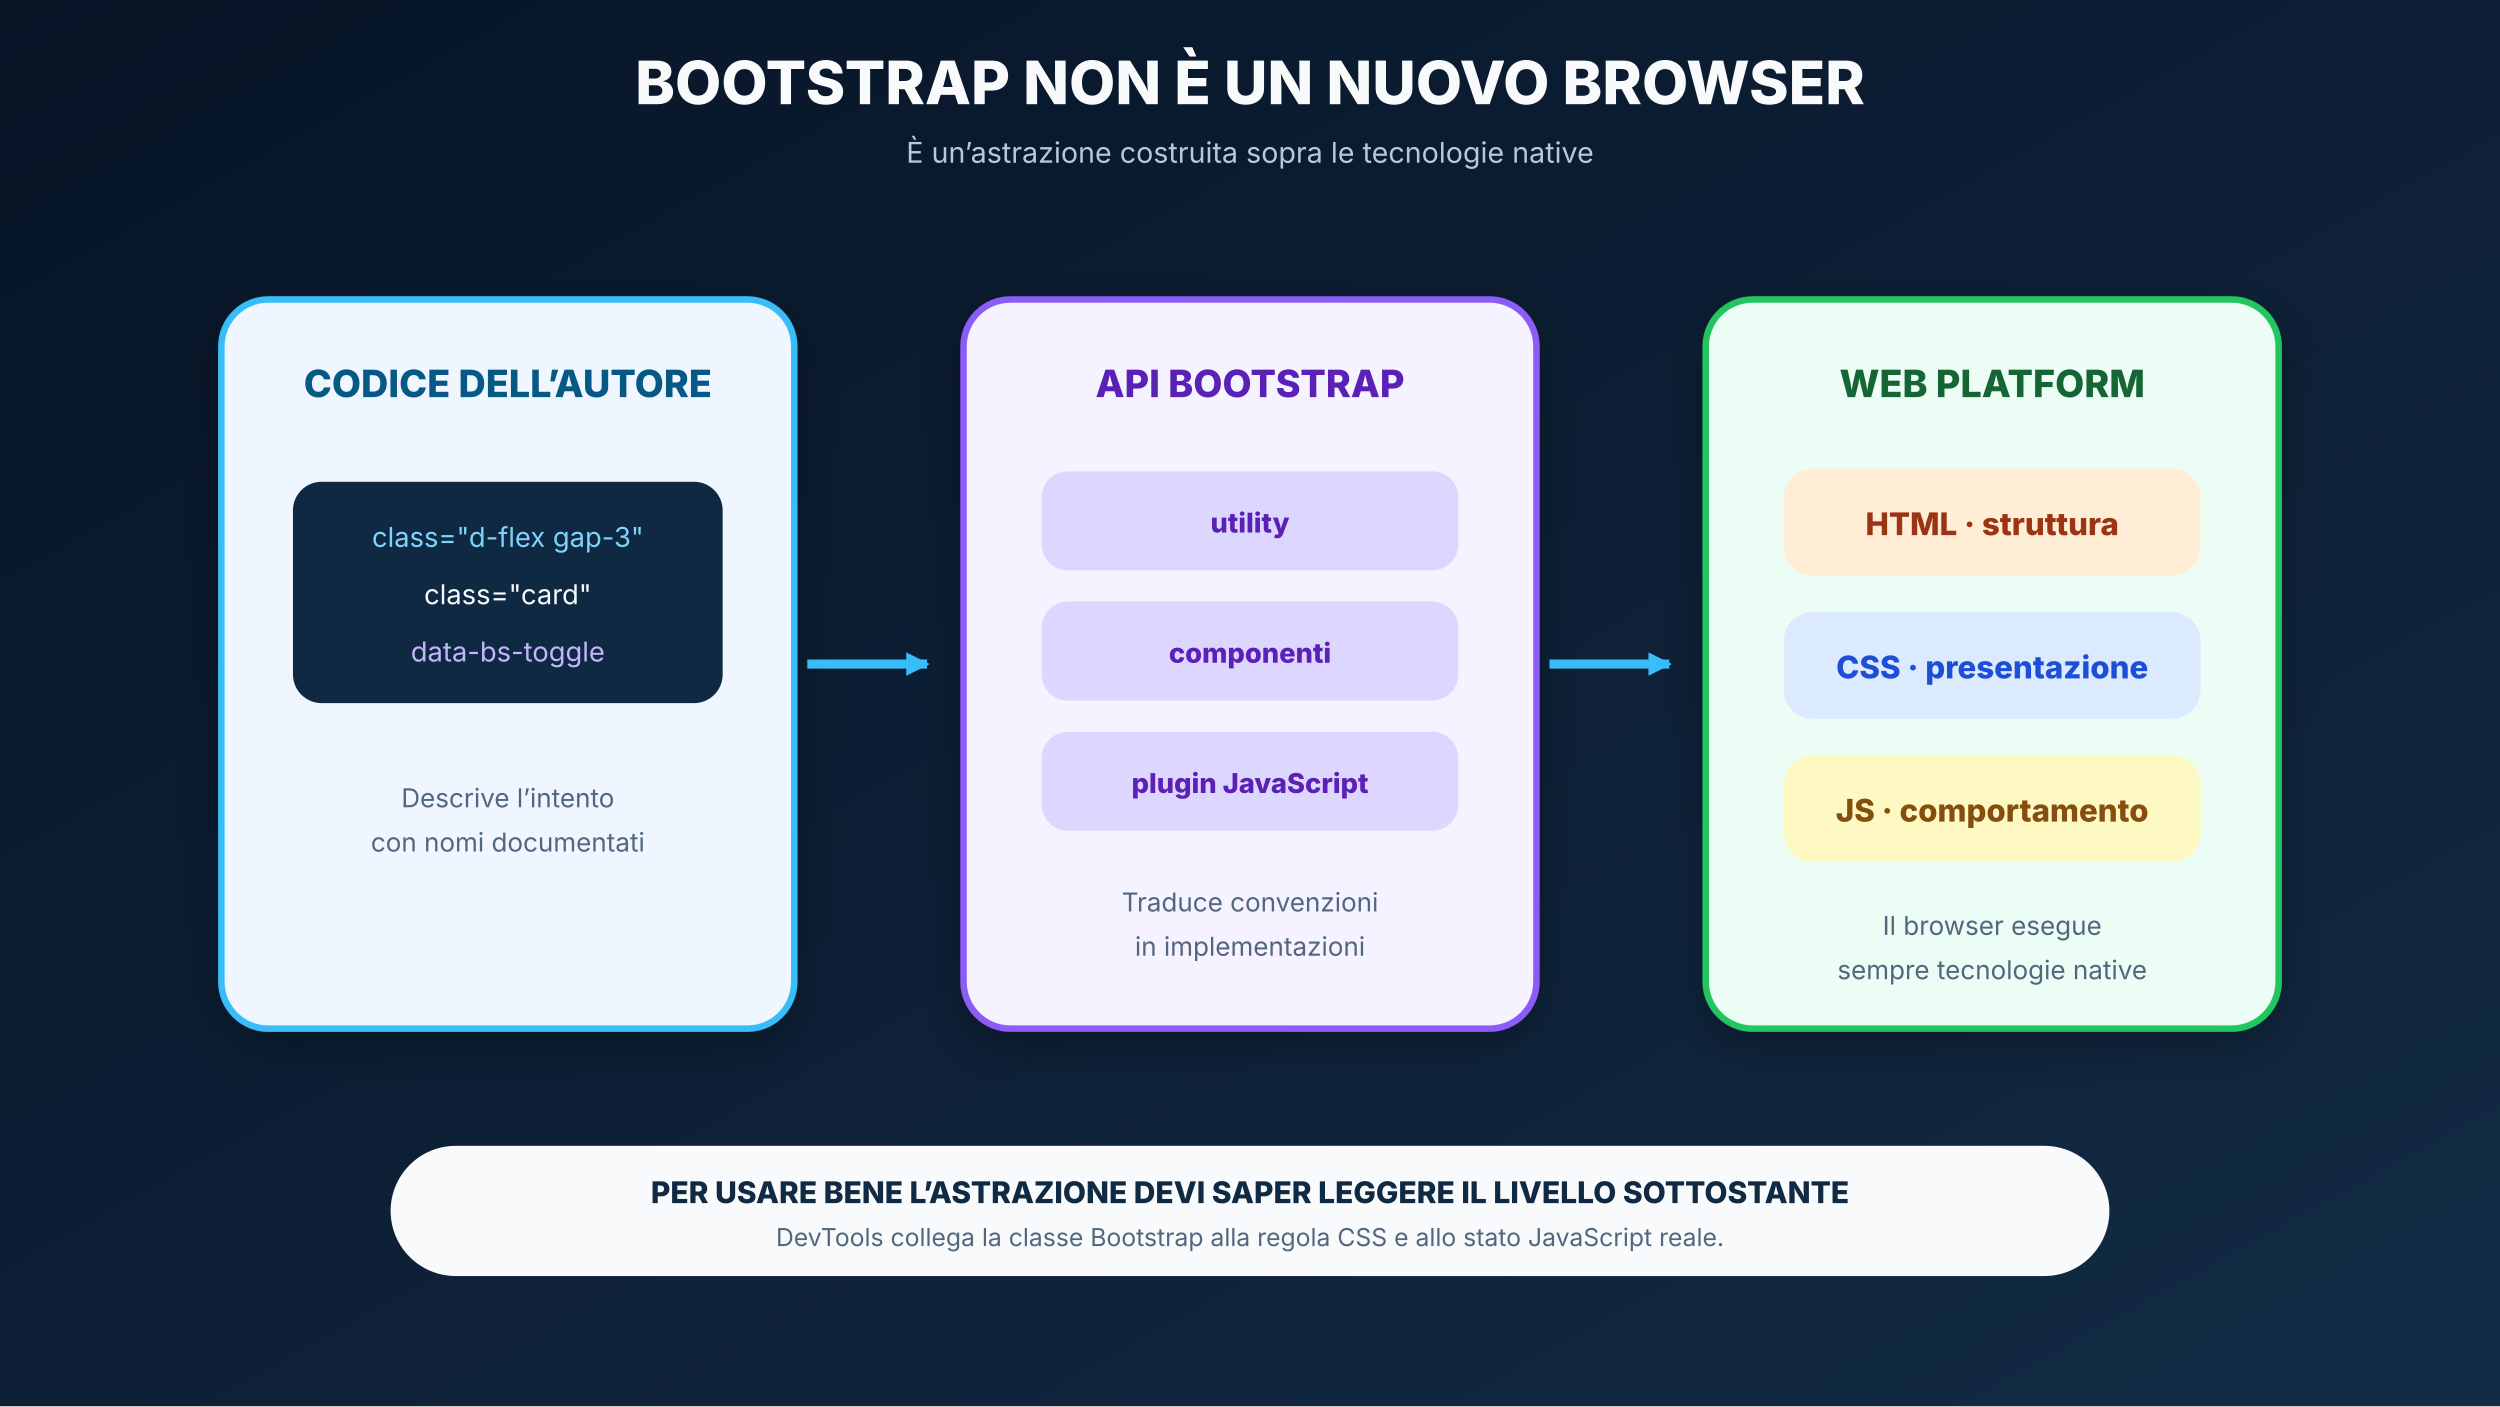
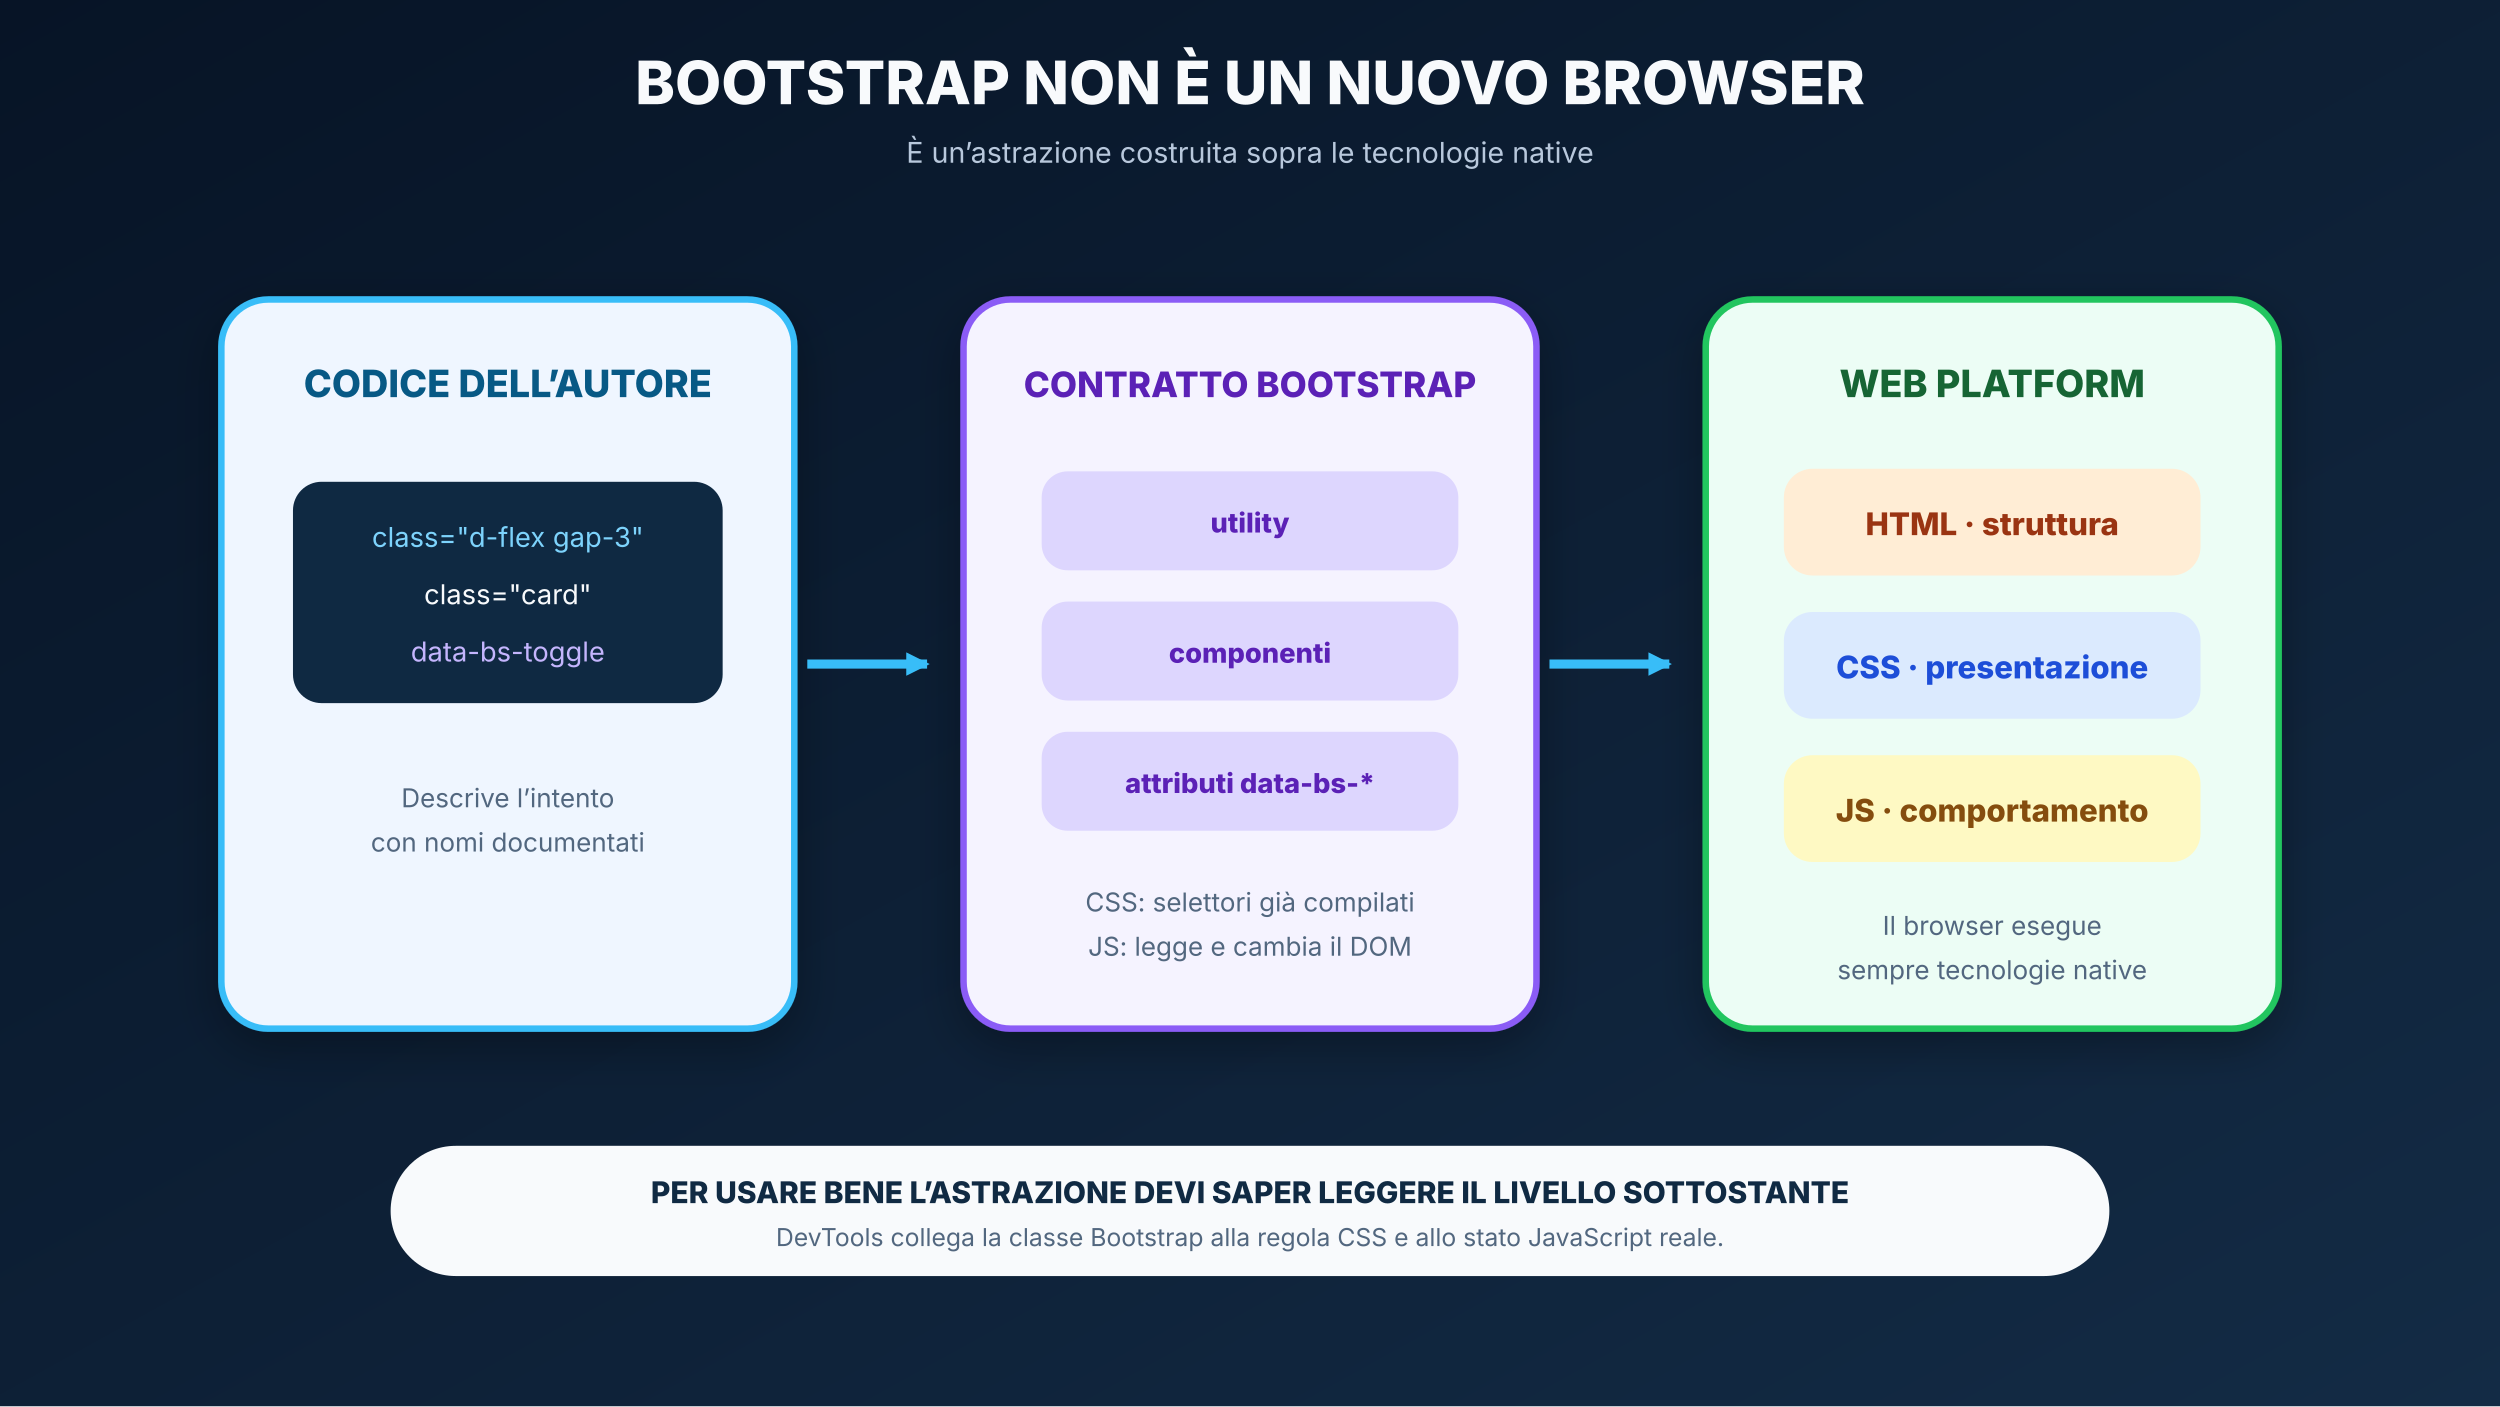
<svg xmlns="http://www.w3.org/2000/svg" width="1920" height="1080" viewBox="0 0 1920 1080" data-output="../../03-bootstrap-platform-stack.svg" role="img" aria-labelledby="title desc">
  <defs id="visual-kit-components" />
  <defs>
    <linearGradient id="bpsBg" x1="0" y1="0" x2="1" y2="1">
      <stop stop-color="#071426" />
      <stop offset="1" stop-color="#132b45" />
    </linearGradient>
    <filter id="bpsShadow">
      <feDropShadow dx="0" dy="12" stdDeviation="18" flood-opacity=".3" />
    </filter>
    <marker id="bpsArrow" markerUnits="userSpaceOnUse" markerWidth="18" markerHeight="18" refX="16" refY="9" orient="auto">
      <path d="M0 0l18 9L0 18z" fill="#38bdf8" />
    </marker>
  </defs>
  <rect width="1920" height="1080" fill="url(#bpsBg)" />
  <g font-family="Inter,Arial,sans-serif">
    <text x="960" y="80" text-anchor="middle" fill="#f8fafc" font-size="46" font-weight="800">BOOTSTRAP NON È UN NUOVO BROWSER</text>
    <text x="960" y="125" text-anchor="middle" fill="#b8c8dc" font-size="22">È un’astrazione costruita sopra le tecnologie native</text>
    <g filter="url(#bpsShadow)">
      <rect x="170" y="230" width="440" height="560" rx="36" fill="#eff6ff" stroke="#38bdf8" stroke-width="5" />
      <rect x="740" y="230" width="440" height="560" rx="36" fill="#f5f3ff" stroke="#8b5cf6" stroke-width="5" />
      <rect x="1310" y="230" width="440" height="560" rx="36" fill="#ecfdf5" stroke="#22c55e" stroke-width="5" />
    </g>
    <text x="390" y="305" text-anchor="middle" fill="#075985" font-size="29" font-weight="800">CODICE DELL’AUTORE</text>
    <rect x="225" y="370" width="330" height="170" rx="22" fill="#0f2942" />
    <text x="390" y="420" text-anchor="middle" fill="#7dd3fc" font-size="21">class="d-flex gap-3"</text>
    <text x="390" y="464" text-anchor="middle" fill="#f8fafc" font-size="21">class="card"</text>
    <text x="390" y="508" text-anchor="middle" fill="#c4b5fd" font-size="21">data-bs-toggle</text>
    <text x="390" y="620" text-anchor="middle" fill="#52677f" font-size="20">Descrive l’intento</text>
    <text x="390" y="654" text-anchor="middle" fill="#52677f" font-size="20">con nomi documentati</text>
-     <text x="960" y="305" text-anchor="middle" fill="#5b21b6" font-size="29" font-weight="800">API BOOTSTRAP</text>
+     <text x="960" y="305" text-anchor="middle" fill="#5b21b6" font-size="27" font-weight="800">CONTRATTO BOOTSTRAP</text>
    <rect x="800" y="362" width="320" height="76" rx="20" fill="#ddd6fe" />
    <text x="960" y="409" text-anchor="middle" fill="#5b21b6" font-size="21" font-weight="800">utility</text>
    <rect x="800" y="462" width="320" height="76" rx="20" fill="#ddd6fe" />
    <text x="960" y="509" text-anchor="middle" fill="#5b21b6" font-size="21" font-weight="800">componenti</text>
    <rect x="800" y="562" width="320" height="76" rx="20" fill="#ddd6fe" />
-     <text x="960" y="609" text-anchor="middle" fill="#5b21b6" font-size="21" font-weight="800">plugin JavaScript</text>
-     <text x="960" y="700" text-anchor="middle" fill="#52677f" font-size="20">Traduce convenzioni</text>
-     <text x="960" y="734" text-anchor="middle" fill="#52677f" font-size="20">in implementazioni</text>
+     <text x="960" y="609" text-anchor="middle" fill="#5b21b6" font-size="21" font-weight="800">attributi data-bs-*</text>
+     <text x="960" y="700" text-anchor="middle" fill="#52677f" font-size="20">CSS: selettori già compilati</text>
+     <text x="960" y="734" text-anchor="middle" fill="#52677f" font-size="20">JS: legge e cambia il DOM</text>
    <text x="1530" y="305" text-anchor="middle" fill="#166534" font-size="29" font-weight="800">WEB PLATFORM</text>
    <g font-size="24" font-weight="800" text-anchor="middle">
      <rect x="1370" y="360" width="320" height="82" rx="22" fill="#ffedd5" />
      <text x="1530" y="411" fill="#9a3412">HTML · struttura</text>
      <rect x="1370" y="470" width="320" height="82" rx="22" fill="#dbeafe" />
      <text x="1530" y="521" fill="#1d4ed8">CSS · presentazione</text>
      <rect x="1370" y="580" width="320" height="82" rx="22" fill="#fef9c3" />
      <text x="1530" y="631" fill="#854d0e">JS · comportamento</text>
    </g>
    <text x="1530" y="718" text-anchor="middle" fill="#52677f" font-size="20">Il browser esegue</text>
    <text x="1530" y="752" text-anchor="middle" fill="#52677f" font-size="20">sempre tecnologie native</text>
    <path d="M620 510H712" stroke="#38bdf8" stroke-width="7" marker-end="url(#bpsArrow)" />
    <path d="M1190 510H1282" stroke="#38bdf8" stroke-width="7" marker-end="url(#bpsArrow)" />
    <rect x="300" y="880" width="1320" height="100" rx="50" fill="#f8fafc" />
    <text x="960" y="924" text-anchor="middle" fill="#102a43" font-size="23" font-weight="800">PER USARE BENE L’ASTRAZIONE DEVI SAPER LEGGERE IL LIVELLO SOTTOSTANTE</text>
    <text x="960" y="957" text-anchor="middle" fill="#52677f" font-size="19">DevTools collega la classe Bootstrap alla regola CSS e allo stato JavaScript reale.</text>
  </g>
</svg>
